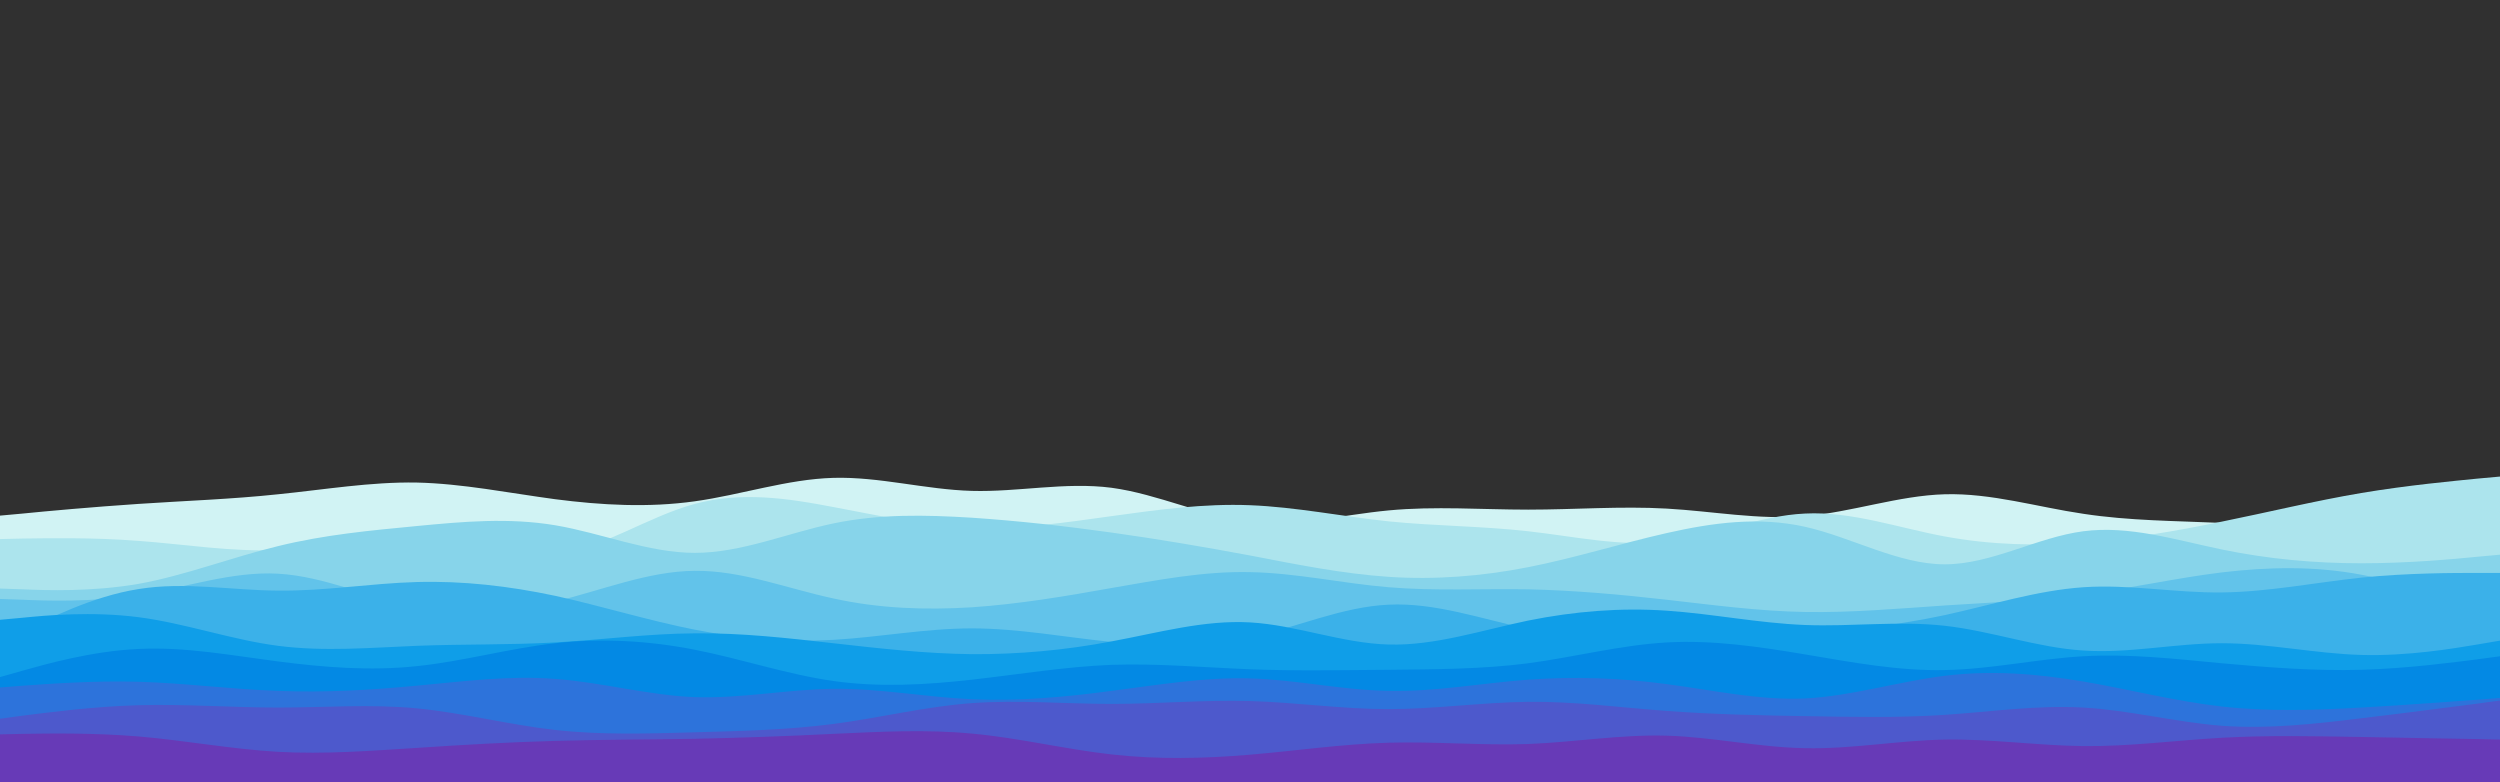
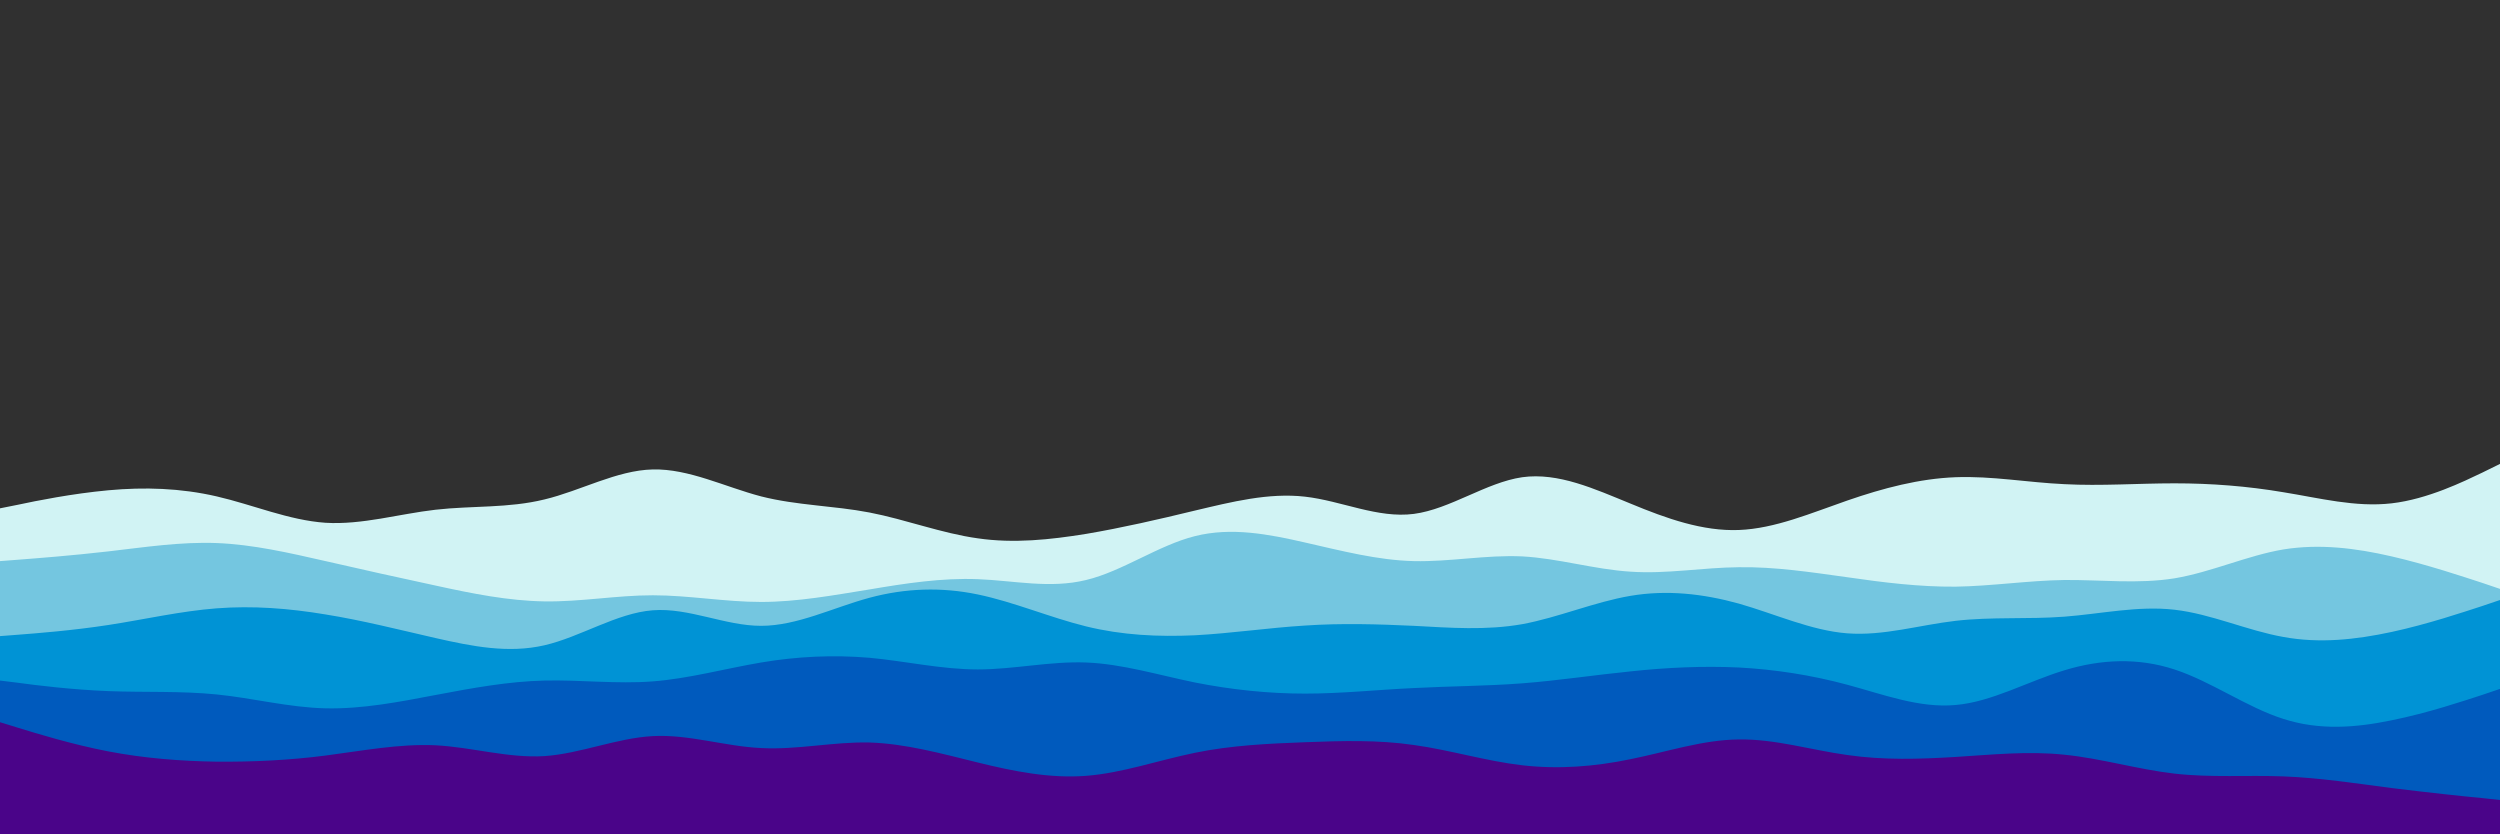
- <svg xmlns="http://www.w3.org/2000/svg" id="visual" viewBox="0 0 960 300" width="960" height="300" version="1.1">
-   <rect x="0" y="0" width="960" height="300" fill="#303030" />
-   <path d="M0 198L8.8 197.2C17.7 196.3 35.3 194.7 53.2 193.5C71 192.3 89 191.7 106.8 189.8C124.7 188 142.3 185 160 185.3C177.7 185.7 195.3 189.3 213.2 191.7C231 194 249 195 266.8 192.5C284.7 190 302.3 184 320 183.5C337.7 183 355.3 188 373.2 188.5C391 189 409 185 426.8 187.3C444.7 189.7 462.3 198.3 480 200.3C497.7 202.3 515.3 197.7 533.2 196C551 194.3 569 195.7 586.8 195.7C604.7 195.7 622.3 194.3 640 195.3C657.7 196.3 675.3 199.7 693.2 198.2C711 196.7 729 190.3 746.8 189.8C764.7 189.3 782.3 194.7 800 197.3C817.7 200 835.3 200 853.2 200.8C871 201.7 889 203.3 906.8 204.3C924.7 205.3 942.3 205.7 951.2 205.8L960 206L960 301L951.2 301C942.3 301 924.7 301 906.8 301C889 301 871 301 853.2 301C835.3 301 817.7 301 800 301C782.3 301 764.7 301 746.8 301C729 301 711 301 693.2 301C675.3 301 657.7 301 640 301C622.3 301 604.7 301 586.8 301C569 301 551 301 533.2 301C515.3 301 497.7 301 480 301C462.3 301 444.7 301 426.8 301C409 301 391 301 373.2 301C355.3 301 337.7 301 320 301C302.3 301 284.7 301 266.8 301C249 301 231 301 213.2 301C195.3 301 177.7 301 160 301C142.3 301 124.7 301 106.8 301C89 301 71 301 53.2 301C35.3 301 17.7 301 8.8 301L0 301Z" fill="#d1f3f4" />
-   <path d="M0 207L8.8 206.8C17.7 206.7 35.3 206.3 53.2 207.7C71 209 89 212 106.8 211.2C124.7 210.3 142.3 205.7 160 207C177.7 208.3 195.3 215.7 213.2 213.2C231 210.7 249 198.3 266.8 193.5C284.7 188.7 302.3 191.3 320 194.7C337.7 198 355.3 202 373.2 202.7C391 203.3 409 200.7 426.8 198.2C444.7 195.7 462.3 193.3 480 194C497.7 194.7 515.3 198.3 533.2 200.2C551 202 569 202 586.8 204C604.7 206 622.3 210 640 208C657.7 206 675.3 198 693.2 197.2C711 196.3 729 202.7 746.8 206C764.7 209.3 782.3 209.7 800 208.3C817.7 207 835.3 204 853.2 200.3C871 196.7 889 192.3 906.8 189.3C924.7 186.3 942.3 184.7 951.2 183.8L960 183L960 301L951.2 301C942.3 301 924.7 301 906.8 301C889 301 871 301 853.2 301C835.3 301 817.7 301 800 301C782.3 301 764.7 301 746.8 301C729 301 711 301 693.2 301C675.3 301 657.7 301 640 301C622.3 301 604.7 301 586.8 301C569 301 551 301 533.2 301C515.3 301 497.7 301 480 301C462.3 301 444.7 301 426.8 301C409 301 391 301 373.2 301C355.3 301 337.7 301 320 301C302.3 301 284.7 301 266.8 301C249 301 231 301 213.2 301C195.3 301 177.7 301 160 301C142.3 301 124.7 301 106.8 301C89 301 71 301 53.2 301C35.3 301 17.7 301 8.8 301L0 301Z" fill="#ace4ed" />
-   <path d="M0 226L8.8 226.3C17.7 226.7 35.3 227.3 53.2 224.2C71 221 89 214 106.8 209.7C124.7 205.3 142.3 203.7 160 202C177.7 200.3 195.3 198.7 213.2 201.7C231 204.7 249 212.3 266.8 212.3C284.7 212.3 302.3 204.7 320 201C337.7 197.3 355.3 197.7 373.2 198.8C391 200 409 202 426.8 204.5C444.7 207 462.3 210 480 213.3C497.7 216.7 515.3 220.3 533.2 221.5C551 222.7 569 221.3 586.8 217.8C604.7 214.3 622.3 208.7 640 204.7C657.7 200.7 675.3 198.3 693.2 202.3C711 206.3 729 216.7 746.8 216.7C764.7 216.7 782.3 206.3 800 204C817.7 201.7 835.3 207.3 853.2 211C871 214.7 889 216.3 906.8 216.3C924.7 216.3 942.3 214.7 951.2 213.8L960 213L960 301L951.2 301C942.3 301 924.7 301 906.8 301C889 301 871 301 853.2 301C835.3 301 817.7 301 800 301C782.3 301 764.7 301 746.8 301C729 301 711 301 693.2 301C675.3 301 657.7 301 640 301C622.3 301 604.7 301 586.8 301C569 301 551 301 533.2 301C515.3 301 497.7 301 480 301C462.3 301 444.7 301 426.8 301C409 301 391 301 373.2 301C355.3 301 337.7 301 320 301C302.3 301 284.7 301 266.8 301C249 301 231 301 213.2 301C195.3 301 177.7 301 160 301C142.3 301 124.7 301 106.8 301C89 301 71 301 53.2 301C35.3 301 17.7 301 8.8 301L0 301Z" fill="#87d4ea" />
-   <path d="M0 230L8.8 230.3C17.7 230.7 35.3 231.3 53.2 228.5C71 225.7 89 219.3 106.8 220.3C124.7 221.3 142.3 229.7 160 233.2C177.7 236.7 195.3 235.3 213.2 231C231 226.7 249 219.3 266.8 219.2C284.7 219 302.3 226 320 229.8C337.7 233.7 355.3 234.3 373.2 233.2C391 232 409 229 426.8 225.8C444.7 222.7 462.3 219.3 480 219.7C497.7 220 515.3 224 533.2 225.5C551 227 569 226 586.8 226.3C604.7 226.7 622.3 228.3 640 230.3C657.7 232.3 675.3 234.7 693.2 235C711 235.3 729 233.7 746.8 232.5C764.7 231.3 782.3 230.7 800 228.3C817.7 226 835.3 222 853.2 219.8C871 217.7 889 217.3 906.8 220.7C924.7 224 942.3 231 951.2 234.5L960 238L960 301L951.2 301C942.3 301 924.7 301 906.8 301C889 301 871 301 853.2 301C835.3 301 817.7 301 800 301C782.3 301 764.7 301 746.8 301C729 301 711 301 693.2 301C675.3 301 657.7 301 640 301C622.3 301 604.7 301 586.8 301C569 301 551 301 533.2 301C515.3 301 497.7 301 480 301C462.3 301 444.7 301 426.8 301C409 301 391 301 373.2 301C355.3 301 337.7 301 320 301C302.3 301 284.7 301 266.8 301C249 301 231 301 213.2 301C195.3 301 177.7 301 160 301C142.3 301 124.7 301 106.8 301C89 301 71 301 53.2 301C35.3 301 17.7 301 8.8 301L0 301Z" fill="#62c3ea" />
-   <path d="M0 247L8.8 242.5C17.7 238 35.3 229 53.2 226.2C71 223.3 89 226.7 106.8 226.8C124.7 227 142.3 224 160 223.5C177.7 223 195.3 225 213.2 228.8C231 232.7 249 238.3 266.8 241.8C284.7 245.3 302.3 246.7 320 245.7C337.7 244.7 355.3 241.3 373.2 241.3C391 241.3 409 244.7 426.8 246.5C444.7 248.3 462.3 248.7 480 244.8C497.7 241 515.3 233 533.2 232.2C551 231.3 569 237.7 586.8 241.5C604.7 245.3 622.3 246.7 640 246.7C657.7 246.7 675.3 245.3 693.2 243.7C711 242 729 240 746.8 236.2C764.7 232.3 782.3 226.7 800 225.5C817.7 224.3 835.3 227.7 853.2 227.5C871 227.3 889 223.7 906.8 221.8C924.7 220 942.3 220 951.2 220L960 220L960 301L951.2 301C942.3 301 924.7 301 906.8 301C889 301 871 301 853.2 301C835.3 301 817.7 301 800 301C782.3 301 764.7 301 746.8 301C729 301 711 301 693.2 301C675.3 301 657.7 301 640 301C622.3 301 604.7 301 586.8 301C569 301 551 301 533.2 301C515.3 301 497.7 301 480 301C462.3 301 444.7 301 426.8 301C409 301 391 301 373.2 301C355.3 301 337.7 301 320 301C302.3 301 284.7 301 266.8 301C249 301 231 301 213.2 301C195.3 301 177.7 301 160 301C142.3 301 124.7 301 106.8 301C89 301 71 301 53.2 301C35.3 301 17.7 301 8.8 301L0 301Z" fill="#3bb1e9" />
-   <path d="M0 238L8.8 237.2C17.7 236.3 35.3 234.7 53.2 237C71 239.3 89 245.7 106.8 248C124.7 250.3 142.3 248.7 160 248C177.7 247.3 195.3 247.7 213.2 246.7C231 245.7 249 243.3 266.8 243.2C284.7 243 302.3 245 320 247C337.7 249 355.3 251 373.2 251.2C391 251.3 409 249.7 426.8 246.3C444.7 243 462.3 238 480 239C497.7 240 515.3 247 533.2 247.5C551 248 569 242 586.8 238.3C604.7 234.7 622.3 233.3 640 234.5C657.7 235.7 675.3 239.3 693.2 240C711 240.7 729 238.3 746.8 240.3C764.7 242.3 782.3 248.7 800 249.8C817.7 251 835.3 247 853.2 247C871 247 889 251 906.8 251.5C924.7 252 942.3 249 951.2 247.5L960 246L960 301L951.2 301C942.3 301 924.7 301 906.8 301C889 301 871 301 853.2 301C835.3 301 817.7 301 800 301C782.3 301 764.7 301 746.8 301C729 301 711 301 693.2 301C675.3 301 657.7 301 640 301C622.3 301 604.7 301 586.8 301C569 301 551 301 533.2 301C515.3 301 497.7 301 480 301C462.3 301 444.7 301 426.8 301C409 301 391 301 373.2 301C355.3 301 337.7 301 320 301C302.3 301 284.7 301 266.8 301C249 301 231 301 213.2 301C195.3 301 177.7 301 160 301C142.3 301 124.7 301 106.8 301C89 301 71 301 53.2 301C35.3 301 17.7 301 8.8 301L0 301Z" fill="#0f9ee8" />
-   <path d="M0 260L8.8 257.5C17.7 255 35.3 250 53.2 249.2C71 248.3 89 251.7 106.8 254C124.7 256.3 142.3 257.7 160 255.8C177.7 254 195.3 249 213.2 247C231 245 249 246 266.8 249.5C284.7 253 302.3 259 320 261.5C337.7 264 355.3 263 373.2 261C391 259 409 256 426.8 255.3C444.7 254.7 462.3 256.3 480 257C497.7 257.7 515.3 257.3 533.2 257.2C551 257 569 257 586.8 254.7C604.7 252.3 622.3 247.7 640 246.7C657.7 245.7 675.3 248.3 693.2 251.3C711 254.3 729 257.7 746.8 257.3C764.7 257 782.3 253 800 252C817.7 251 835.3 253 853.2 254.7C871 256.3 889 257.7 906.8 257.2C924.7 256.7 942.3 254.3 951.2 253.2L960 252L960 301L951.2 301C942.3 301 924.7 301 906.8 301C889 301 871 301 853.2 301C835.3 301 817.7 301 800 301C782.3 301 764.7 301 746.8 301C729 301 711 301 693.2 301C675.3 301 657.7 301 640 301C622.3 301 604.7 301 586.8 301C569 301 551 301 533.2 301C515.3 301 497.7 301 480 301C462.3 301 444.7 301 426.8 301C409 301 391 301 373.2 301C355.3 301 337.7 301 320 301C302.3 301 284.7 301 266.8 301C249 301 231 301 213.2 301C195.3 301 177.7 301 160 301C142.3 301 124.7 301 106.8 301C89 301 71 301 53.2 301C35.3 301 17.7 301 8.8 301L0 301Z" fill="#0389e4" />
-   <path d="M0 264L8.8 263.3C17.7 262.7 35.3 261.3 53.2 261.8C71 262.3 89 264.7 106.8 265.3C124.7 266 142.3 265 160 263.3C177.7 261.7 195.3 259.3 213.2 260.7C231 262 249 267 266.8 267.7C284.7 268.3 302.3 264.7 320 264.5C337.7 264.3 355.3 267.7 373.2 268.5C391 269.3 409 267.7 426.8 265.3C444.7 263 462.3 260 480 260.5C497.7 261 515.3 265 533.2 265.3C551 265.7 569 262.3 586.8 261C604.7 259.7 622.3 260.3 640 262.7C657.7 265 675.3 269 693.2 268.2C711 267.3 729 261.7 746.8 259.5C764.7 257.3 782.3 258.7 800 261.7C817.7 264.7 835.3 269.3 853.2 271.3C871 273.3 889 272.7 906.8 271.7C924.7 270.7 942.3 269.3 951.2 268.7L960 268L960 301L951.2 301C942.3 301 924.7 301 906.8 301C889 301 871 301 853.2 301C835.3 301 817.7 301 800 301C782.3 301 764.7 301 746.8 301C729 301 711 301 693.2 301C675.3 301 657.7 301 640 301C622.3 301 604.7 301 586.8 301C569 301 551 301 533.2 301C515.3 301 497.7 301 480 301C462.3 301 444.7 301 426.8 301C409 301 391 301 373.2 301C355.3 301 337.7 301 320 301C302.3 301 284.7 301 266.8 301C249 301 231 301 213.2 301C195.3 301 177.7 301 160 301C142.3 301 124.7 301 106.8 301C89 301 71 301 53.2 301C35.3 301 17.7 301 8.8 301L0 301Z" fill="#2d73db" />
-   <path d="M0 276L8.8 274.8C17.7 273.7 35.3 271.3 53.2 270.8C71 270.3 89 271.7 106.8 271.7C124.7 271.7 142.3 270.3 160 272C177.7 273.7 195.3 278.3 213.2 280.3C231 282.3 249 281.7 266.8 281.2C284.7 280.7 302.3 280.3 320 278C337.7 275.7 355.3 271.3 373.2 270C391 268.7 409 270.3 426.8 270.3C444.7 270.3 462.3 268.7 480 269.2C497.7 269.7 515.3 272.3 533.2 272.3C551 272.3 569 269.7 586.8 269.5C604.7 269.3 622.3 271.7 640 273C657.7 274.3 675.3 274.7 693.2 275C711 275.3 729 275.7 746.8 274.5C764.7 273.3 782.3 270.7 800 271.7C817.7 272.7 835.3 277.3 853.2 278.7C871 280 889 278 906.8 275.8C924.7 273.7 942.3 271.3 951.2 270.2L960 269L960 301L951.2 301C942.3 301 924.7 301 906.8 301C889 301 871 301 853.2 301C835.3 301 817.7 301 800 301C782.3 301 764.7 301 746.8 301C729 301 711 301 693.2 301C675.3 301 657.7 301 640 301C622.3 301 604.7 301 586.8 301C569 301 551 301 533.2 301C515.3 301 497.7 301 480 301C462.3 301 444.7 301 426.8 301C409 301 391 301 373.2 301C355.3 301 337.7 301 320 301C302.3 301 284.7 301 266.8 301C249 301 231 301 213.2 301C195.3 301 177.7 301 160 301C142.3 301 124.7 301 106.8 301C89 301 71 301 53.2 301C35.3 301 17.7 301 8.8 301L0 301Z" fill="#4d59cc" />
-   <path d="M0 282L8.8 281.8C17.7 281.7 35.3 281.3 53.2 282.8C71 284.3 89 287.7 106.8 288.7C124.7 289.7 142.3 288.3 160 287.2C177.7 286 195.3 285 213.2 284.5C231 284 249 284 266.8 283.7C284.7 283.3 302.3 282.7 320 281.8C337.7 281 355.3 280 373.2 281.7C391 283.3 409 287.7 426.8 289.7C444.7 291.7 462.3 291.3 480 289.8C497.7 288.3 515.3 285.7 533.2 285.2C551 284.7 569 286.3 586.8 285.7C604.7 285 622.3 282 640 282.5C657.7 283 675.3 287 693.2 287.3C711 287.7 729 284.3 746.8 284C764.7 283.7 782.3 286.3 800 286.5C817.7 286.7 835.3 284.3 853.2 283.3C871 282.3 889 282.7 906.8 283C924.7 283.3 942.3 283.7 951.2 283.8L960 284L960 301L951.2 301C942.3 301 924.7 301 906.8 301C889 301 871 301 853.2 301C835.3 301 817.7 301 800 301C782.3 301 764.7 301 746.8 301C729 301 711 301 693.2 301C675.3 301 657.7 301 640 301C622.3 301 604.7 301 586.8 301C569 301 551 301 533.2 301C515.3 301 497.7 301 480 301C462.3 301 444.7 301 426.8 301C409 301 391 301 373.2 301C355.3 301 337.7 301 320 301C302.3 301 284.7 301 266.8 301C249 301 231 301 213.2 301C195.3 301 177.7 301 160 301C142.3 301 124.7 301 106.8 301C89 301 71 301 53.2 301C35.3 301 17.7 301 8.8 301L0 301Z" fill="#673ab7" />
+ <svg xmlns="http://www.w3.org/2000/svg" id="visual" viewBox="0 0 900 300" width="900" height="300" version="1.1">
+   <rect x="0" y="0" width="900" height="300" fill="#303030" />
+   <path d="M0 183L6.5 181.7C13 180.3 26 177.7 39 176.5C52 175.3 65 175.7 78 178.7C91 181.7 104 187.3 117.2 188.2C130.3 189 143.7 185 156.8 183.5C170 182 183 183 196 179.8C209 176.7 222 169.3 235 169C248 168.7 261 175.3 274 178.7C287 182 300 182 313 184.5C326 187 339 192 352 193.8C365 195.7 378 194.3 391 192.2C404 190 417 187 430.2 183.8C443.3 180.7 456.7 177.3 469.8 178.8C483 180.3 496 186.7 509 185C522 183.3 535 173.7 548 171.8C561 170 574 176 587 181.3C600 186.7 613 191.3 626 190.8C639 190.3 652 184.7 665 180.2C678 175.7 691 172.3 704 171.8C717 171.3 730 173.7 743.2 174.3C756.3 175 769.7 174 782.8 174C796 174 809 175 822 177.2C835 179.3 848 182.7 861 181.2C874 179.7 887 173.3 893.5 170.2L900 167L900 301L893.5 301C887 301 874 301 861 301C848 301 835 301 822 301C809 301 796 301 782.8 301C769.7 301 756.3 301 743.2 301C730 301 717 301 704 301C691 301 678 301 665 301C652 301 639 301 626 301C613 301 600 301 587 301C574 301 561 301 548 301C535 301 522 301 509 301C496 301 483 301 469.8 301C456.7 301 443.3 301 430.2 301C417 301 404 301 391 301C378 301 365 301 352 301C339 301 326 301 313 301C300 301 287 301 274 301C261 301 248 301 235 301C222 301 209 301 196 301C183 301 170 301 156.8 301C143.7 301 130.3 301 117.2 301C104 301 91 301 78 301C65 301 52 301 39 301C26 301 13 301 6.5 301L0 301Z" fill="#d1f3f4" />
+   <path d="M0 202L6.5 201.5C13 201 26 200 39 198.5C52 197 65 195 78 195.5C91 196 104 199 117.2 202C130.3 205 143.7 208 156.8 210.8C170 213.7 183 216.3 196 216.5C209 216.7 222 214.3 235 214.3C248 214.3 261 216.7 274 216.7C287 216.7 300 214.3 313 212.2C326 210 339 208 352 208.5C365 209 378 212 391 208.8C404 205.7 417 196.3 430.2 193C443.3 189.7 456.7 192.3 469.8 195.3C483 198.3 496 201.7 509 202C522 202.3 535 199.7 548 200.3C561 201 574 205 587 205.8C600 206.7 613 204.3 626 204.2C639 204 652 206 665 207.8C678 209.7 691 211.3 704 211.2C717 211 730 209 743.2 208.8C756.3 208.7 769.7 210.3 782.8 208.2C796 206 809 200 822 197.8C835 195.7 848 197.3 861 200.3C874 203.3 887 207.7 893.5 209.8L900 212L900 301L893.5 301C887 301 874 301 861 301C848 301 835 301 822 301C809 301 796 301 782.8 301C769.7 301 756.3 301 743.2 301C730 301 717 301 704 301C691 301 678 301 665 301C652 301 639 301 626 301C613 301 600 301 587 301C574 301 561 301 548 301C535 301 522 301 509 301C496 301 483 301 469.8 301C456.7 301 443.3 301 430.2 301C417 301 404 301 391 301C378 301 365 301 352 301C339 301 326 301 313 301C300 301 287 301 274 301C261 301 248 301 235 301C222 301 209 301 196 301C183 301 170 301 156.8 301C143.7 301 130.3 301 117.2 301C104 301 91 301 78 301C65 301 52 301 39 301C26 301 13 301 6.5 301L0 301Z" fill="#74c6e0" />
+   <path d="M0 229L6.5 228.5C13 228 26 227 39 225C52 223 65 220 78 219C91 218 104 219 117.2 221.2C130.3 223.3 143.7 226.7 156.8 229.7C170 232.7 183 235.3 196 232.3C209 229.3 222 220.7 235 219.7C248 218.7 261 225.3 274 225.3C287 225.3 300 218.7 313 215.2C326 211.7 339 211.3 352 214C365 216.7 378 222.3 391 225.5C404 228.7 417 229.3 430.2 228.7C443.3 228 456.7 226 469.8 225.2C483 224.3 496 224.7 509 225.3C522 226 535 227 548 224.7C561 222.3 574 216.7 587 214.5C600 212.3 613 213.7 626 217.3C639 221 652 227 665 228C678 229 691 225 704 223.5C717 222 730 223 743.2 222C756.3 221 769.7 218 782.8 219.5C796 221 809 227 822 229.3C835 231.7 848 230.3 861 227.5C874 224.7 887 220.3 893.5 218.2L900 216L900 301L893.5 301C887 301 874 301 861 301C848 301 835 301 822 301C809 301 796 301 782.8 301C769.7 301 756.3 301 743.2 301C730 301 717 301 704 301C691 301 678 301 665 301C652 301 639 301 626 301C613 301 600 301 587 301C574 301 561 301 548 301C535 301 522 301 509 301C496 301 483 301 469.8 301C456.7 301 443.3 301 430.2 301C417 301 404 301 391 301C378 301 365 301 352 301C339 301 326 301 313 301C300 301 287 301 274 301C261 301 248 301 235 301C222 301 209 301 196 301C183 301 170 301 156.8 301C143.7 301 130.3 301 117.2 301C104 301 91 301 78 301C65 301 52 301 39 301C26 301 13 301 6.5 301L0 301Z" fill="#0093d5" />
+   <path d="M0 245L6.5 245.8C13 246.7 26 248.3 39 248.8C52 249.3 65 248.7 78 250C91 251.3 104 254.7 117.2 255C130.3 255.3 143.7 252.7 156.8 250.2C170 247.7 183 245.3 196 245C209 244.7 222 246.3 235 245.3C248 244.3 261 240.7 274 238.5C287 236.3 300 235.7 313 236.8C326 238 339 241 352 241C365 241 378 238 391 238.5C404 239 417 243 430.2 245.7C443.3 248.3 456.7 249.7 469.8 249.7C483 249.7 496 248.3 509 247.7C522 247 535 247 548 246C561 245 574 243 587 241.7C600 240.3 613 239.7 626 240.3C639 241 652 243 665 246.5C678 250 691 255 704 253.8C717 252.7 730 245.3 743.2 241.3C756.3 237.3 769.7 236.7 782.8 241C796 245.3 809 254.7 822 258.8C835 263 848 262 861 259.3C874 256.7 887 252.3 893.5 250.2L900 248L900 301L893.5 301C887 301 874 301 861 301C848 301 835 301 822 301C809 301 796 301 782.8 301C769.7 301 756.3 301 743.2 301C730 301 717 301 704 301C691 301 678 301 665 301C652 301 639 301 626 301C613 301 600 301 587 301C574 301 561 301 548 301C535 301 522 301 509 301C496 301 483 301 469.8 301C456.7 301 443.3 301 430.2 301C417 301 404 301 391 301C378 301 365 301 352 301C339 301 326 301 313 301C300 301 287 301 274 301C261 301 248 301 235 301C222 301 209 301 196 301C183 301 170 301 156.8 301C143.7 301 130.3 301 117.2 301C104 301 91 301 78 301C65 301 52 301 39 301C26 301 13 301 6.5 301L0 301Z" fill="#005abd" />
+   <path d="M0 260L6.5 262C13 264 26 268 39 270.5C52 273 65 274 78 274.2C91 274.3 104 273.7 117.2 272C130.3 270.3 143.7 267.7 156.8 268.3C170 269 183 273 196 272.2C209 271.3 222 265.7 235 265C248 264.3 261 268.7 274 269.3C287 270 300 267 313 267.3C326 267.7 339 271.3 352 274.5C365 277.7 378 280.3 391 279.3C404 278.3 417 273.7 430.2 271C443.3 268.3 456.7 267.7 469.8 267.2C483 266.7 496 266.3 509 268.2C522 270 535 274 548 275.5C561 277 574 276 587 273.3C600 270.7 613 266.3 626 266.2C639 266 652 270 665 271.8C678 273.7 691 273.3 704 272.5C717 271.7 730 270.3 743.2 271.7C756.3 273 769.7 277 782.8 278.5C796 280 809 279 822 279.5C835 280 848 282 861 283.7C874 285.3 887 286.7 893.5 287.3L900 288L900 301L893.5 301C887 301 874 301 861 301C848 301 835 301 822 301C809 301 796 301 782.8 301C769.7 301 756.3 301 743.2 301C730 301 717 301 704 301C691 301 678 301 665 301C652 301 639 301 626 301C613 301 600 301 587 301C574 301 561 301 548 301C535 301 522 301 509 301C496 301 483 301 469.8 301C456.7 301 443.3 301 430.2 301C417 301 404 301 391 301C378 301 365 301 352 301C339 301 326 301 313 301C300 301 287 301 274 301C261 301 248 301 235 301C222 301 209 301 196 301C183 301 170 301 156.8 301C143.7 301 130.3 301 117.2 301C104 301 91 301 78 301C65 301 52 301 39 301C26 301 13 301 6.5 301L0 301Z" fill="#4a0489" />
</svg>
